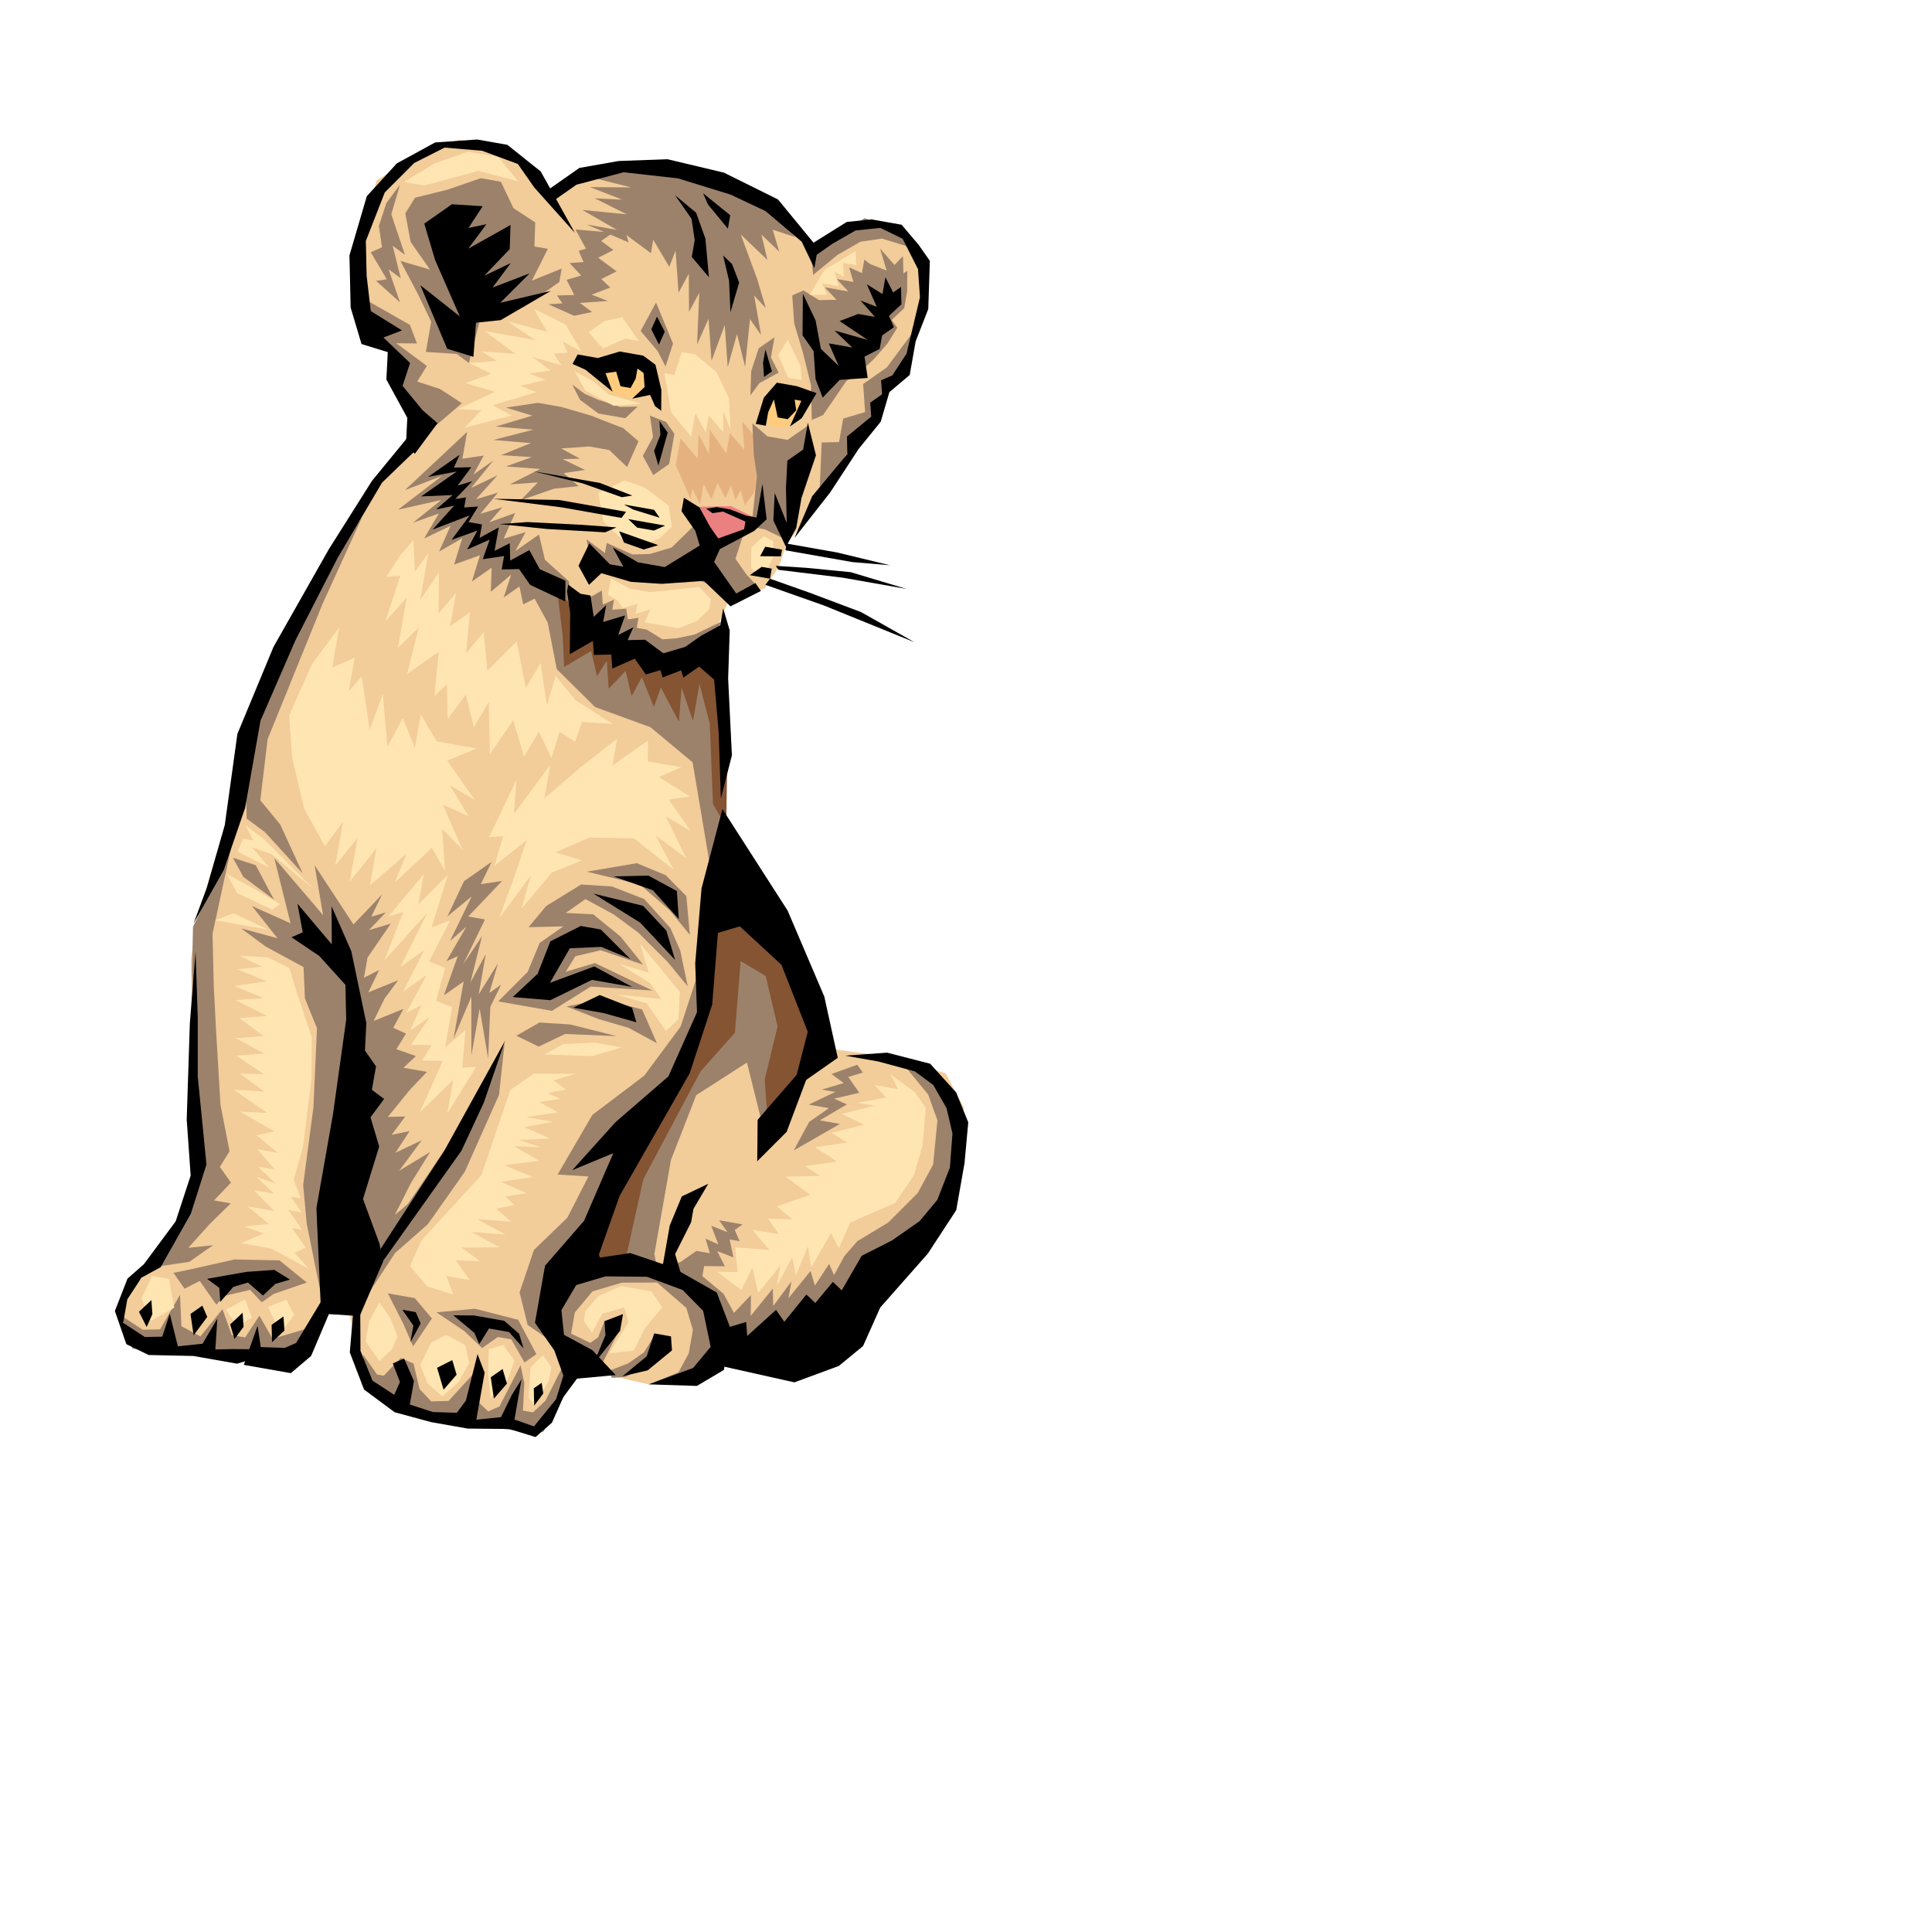
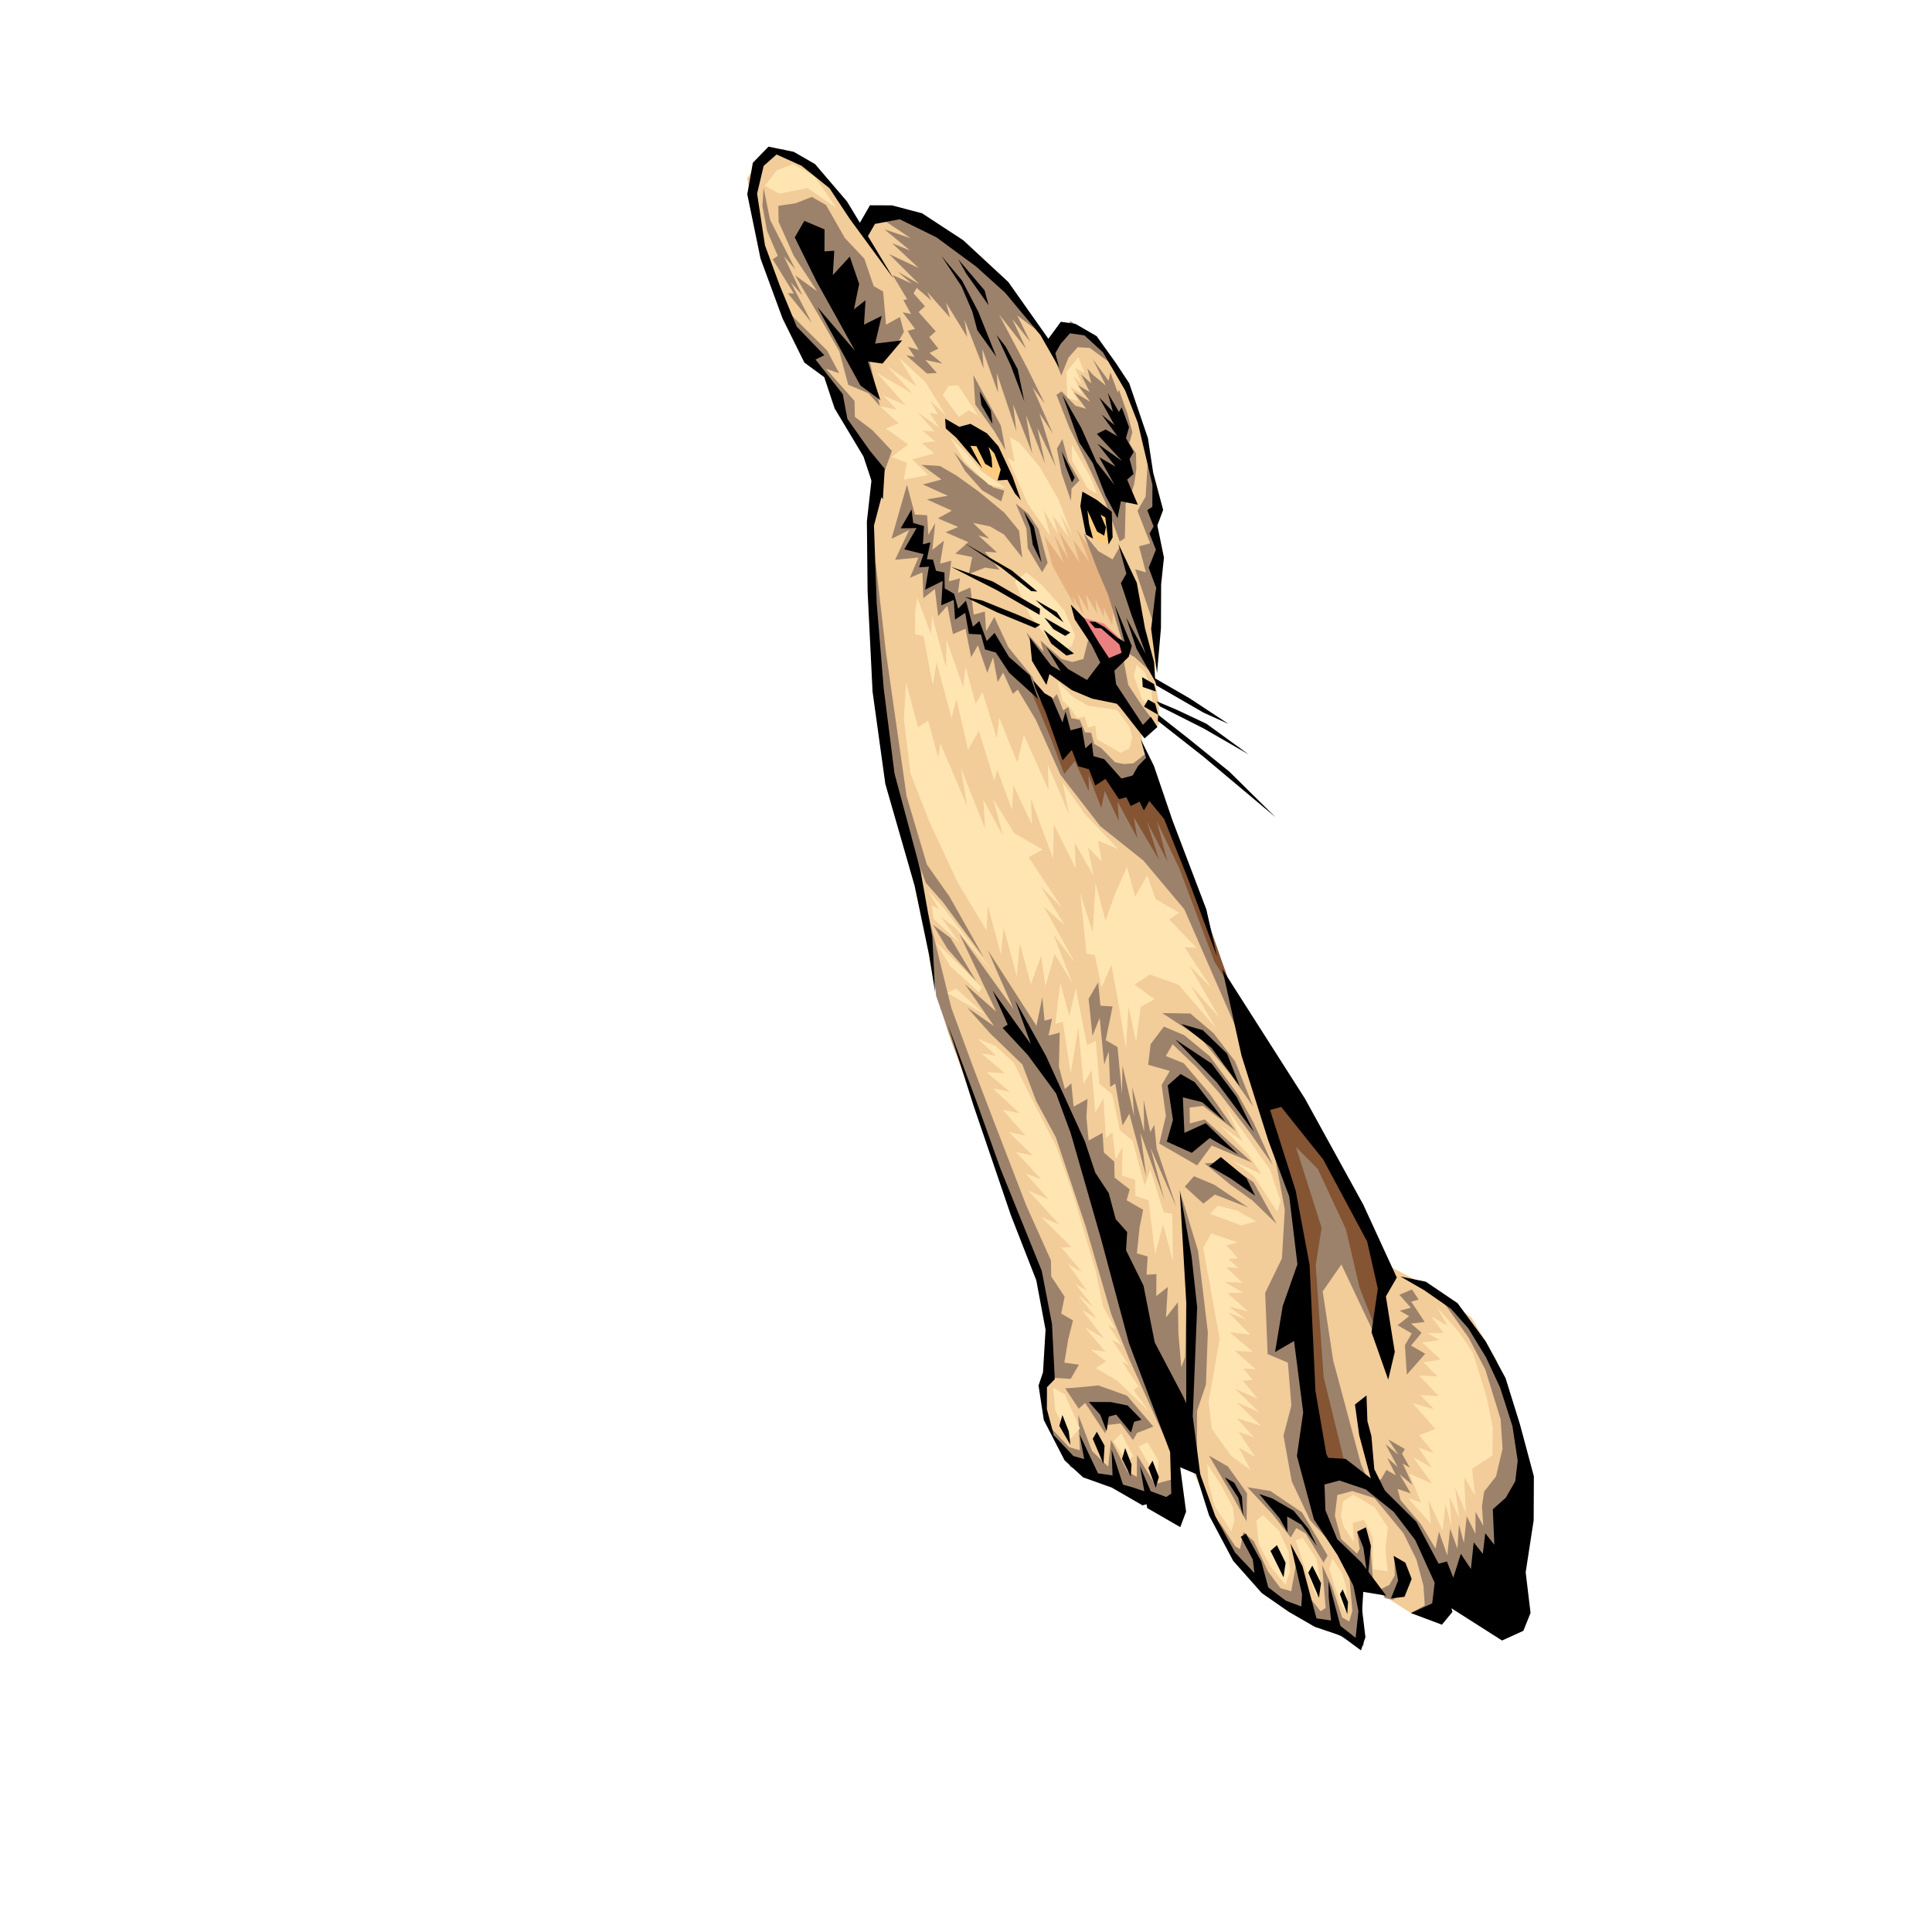
<svg xmlns="http://www.w3.org/2000/svg" width="15cm" height="15cm">
-   <g transform="rotate(10) scale (1) translate (100,10)">
+   <g transform="scale(2) translate (100,10) rotate(30 )  scale(0.4) skewX(45)">
    <polygon fill="#f2cc99" points=" 69,18 82,8 99,3 118,5 135,12 149,21 156,13 165,9 177,13 183,28 180,50 164,91 155,107 154,114 151,121 141,127 139,136 155,206 157,251 126,342 133,357 128,376 83,376 75,368 67,350 61,350 53,369 4,369 2,361 5,354 12,342 16,321 4,257 4,244 7,218 9,179 26,127 43,93 32,77 30,70 24,67 16,49 17,35 18,23 30,12 40,7 53,7 62,12" />
    <polygon fill="#e5b27f" points=" 142,79 136,74 138,82 133,78 133,84 127,78 128,85 124,80 125,87 119,82 119,90 125,99 125,96 128,100 128,94 131,98 132,93 135,97 136,93 138,97 139,94 141,98 143,94 144,85" />
    <polygon fill="#eb8080" points=" 127,101 132,100 137,99 144,101 143,105 135,110" />
    <polygon fill="#f2cc99" points=" 178,229 157,248 139,296 126,349 137,356 158,357 183,342 212,332 235,288 235,261 228,252 212,250 188,251" />
    <g fill="#9c826b">
      <polygon points=" 56,229 48,241 48,250 57,281 63,325 71,338 81,315 76,321 79,311 83,301 75,308 80,298 73,303 76,296 71,298 74,292 69,293 74,284 78,278 71,278 74,274 68,273 70,268 66,267 68,261 60,266 62,259 65,253 57,258 59,251 55,254 55,248 60,237 54,240 58,234 54,236" />
      <polygon points=" 74,363 79,368 81,368 85,362 89,363 92,370 96,373 101,372 108,361 110,371 113,373 116,371 120,358 122,363 123,371 126,371 129,367 132,357 135,361 130,376 127,377 94,378 84,376 76,371" />
      <polygon points=" 212,250 219,251 228,258 236,270 235,287 225,304 205,332 177,343 171,352 158,357 166,352 168,346 168,339 165,333 155,327 155,323 161,320 165,316 169,316 167,312 171,313 168,308 173,309 170,306 177,306 175,308 177,311 174,311 176,316 171,315 174,319 168,320 168,323 175,327 179,332 183,326 184,332 189,323 190,328 194,320 194,325 199,316 201,320 204,313 206,316 208,310 211,305 219,298 226,288 229,279 228,266 224,259 217,253" />
      <polygon points=" 151,205 151,238 149,252 141,268 128,282 121,301 130,300 126,313 118,324 116,337 120,346 133,352 133,340 137,333 145,329 156,327 153,319 153,291 157,271 170,259 178,277 193,250 174,216" />
      <polygon points=" 78,127 90,142 95,155 108,164 125,167 139,175 150,206 152,191 141,140 121,148 100,136" />
      <polygon points=" 21,58 35,63 38,68 32,69 42,74 40,79 47,80 54,83 45,94 34,81 32,73 24,66" />
      <polygon points=" 71,34 67,34 66,27 59,24 54,17 48,17 39,22 30,26 28,31 31,39 38,46 29,45 36,54 41,61 41,70 50,69 54,71 55,58 67,52 76,43 76,39 68,44" />
      <polygon points=" 139,74 141,83 143,89 144,104 148,104 155,106 154,86 157,77 155,72 150,77 144,77" />
      <polygon points=" 105,44 102,53 108,58 111,62 112,55" />
      <polygon points=" 141,48 141,54 144,58 139,62 137,66 136,59 137,52" />
      <polygon points=" 98,135 104,130 105,134 108,132 108,135 112,134 113,137 116,136 116,139 119,139 124,141 128,140 133,138 140,133 139,140 126,146 104,144" />
      <polygon points=" 97,116 103,119 103,116 111,118 116,117 122,114 127,107 135,111 142,107 141,114 145,118 149,121 145,125 140,124 127,121 113,125 100,124" />
      <polygon points=" 147,33 152,35 157,34 153,31 160,31 156,28 161,28 159,24 163,25 163,21 165,22 170,23 167,17 172,21 174,18 175,23 176,22 177,28 177,33 174,37 176,39 174,44 171,49 168,53 164,57 159,68 156,70 154,60 150,51 146,43 144,35" />
      <polygon points=" 85,72 89,74 93,75 100,76 105,75 102,79 94,79 88,76" />
      <polygon points=" 86,214 79,221 76,232 82,225 78,239 82,234 78,245 81,243 79,255 84,250 84,267 87,254 90,271 90,257 95,271 93,256 95,249 92,252 93,243 89,253 89,241 86,250 87,236 83,245 87,231 82,231 90,219 84,221" />
    </g>
    <g fill="#ffcc7f">
      <polygon points=" 93,68 96,72 100,73 106,72 108,66 105,63 100,62" />
      <polygon points=" 144,64 142,68 142,73 146,74 150,73 154,64 149,62" />
    </g>
    <g fill="#9c826b">
      <polygon points=" 57,91 42,111 52,105 41,117 53,112 46,120 53,116 50,124 57,119 55,127 61,122 60,130 67,126 66,134 71,129 72,136 77,130 76,137 80,133 82,138 86,135 96,135 94,129 86,124 83,117 77,123 79,117 73,120 75,112 68,116 71,111 65,114 69,107 63,110 68,102 61,107 66,98 61,103 63,97 57,99" />
      <polygon points=" 83,79 76,79 67,82 75,83 65,88 76,87 65,92 76,91 68,96 77,95 70,99 80,98 72,104 80,102 76,108 85,103 92,101 87,98 93,96 86,94 91,93 85,91 93,89 99,89 105,93 107,85 102,82 92,80" />
      <polygon points=" 109,77 111,83 109,89 113,94 117,90 117,81 114,78" />
      <polygon points=" 122,128 127,126 134,127 136,129 134,130 130,128 124,129" />
      <polygon points=" 78,27 82,32 80,33 82,36 78,37 82,40 78,42 81,46 76,47 78,49 74,50 82,52 87,50 83,48 91,46 86,45 91,42 88,40 92,37 86,34 90,31 86,29 89,26" />
      <polygon points=" 82,17 92,20 79,21 90,25 81,25 94,28 93,26 101,30 101,26 107,33 108,28 111,40 113,34 115,45 117,39 119,54 121,46 124,58 126,47 129,59 130,49 134,58 133,44 137,48 133,37 137,40 133,32 126,20 135,26 132,19 138,23 135,17 142,18 132,11 116,6 94,6 78,11 92,12 80,14 90,16" />
      <polygon points=" 142,234 132,227 124,223 115,220 110,225 118,224 127,229 135,236 122,234 115,237 113,242 121,238 139,243 121,245 111,254 95,254 102,244 104,235 110,229 100,231 104,224 113,216 122,215 132,217 141,224 145,230 149,240" />
      <polygon points=" 115,252 125,248 137,249 143,258 134,255 125,254" />
      <polygon points=" 114,212 130,213 140,219 147,225 144,214 137,209 128,207" />
      <polygon points=" 102,263 108,258 117,257 131,258 116,260 109,265" />
      <polygon points=" 51,241 35,224 40,238 23,224 31,242 19,239 28,247 17,246 25,250 37,254 39,263 44,271 47,294 48,317 51,328 60,351 60,323 53,262 47,246" />
      <polygon points=" 2,364 9,367 14,366 18,355 20,364 26,366 31,357 35,364 39,364 42,357 47,363 53,360 59,357 54,369 7,373" />
      <polygon points=" 7,349 19,345 25,339 18,341 23,333 28,326 23,326 27,320 23,316 25,311 20,298 15,277 12,264 9,249 10,223 3,248 5,261 15,307 17,326 11,343" />
      <polygon points=" 11,226 15,231 25,236 18,227" />
      <polygon points=" 13,214 19,217 32,227 23,214 16,208 15,190 24,148 31,121 24,137 14,170 8,189" />
      <polygon points=" 202,254 195,258 199,260 193,263 197,263 190,268 196,268 191,273 188,282 200,272 194,272 201,266 197,265 204,262 200,258 204,256" />
    </g>
    <g fill="#845433">
      <polygon points=" 151,213 165,212 179,225 189,246 187,262 179,275 176,263 177,247 171,233 163,230 165,251 157,264 146,298 145,321 133,326 143,285 154,260 153,240" />
      <polygon points=" 91,132 95,145 97,154 104,148 107,155 109,150 111,158 115,152 118,159 120,153 125,161 126,155 133,164 132,154 137,163 137,152 142,163 147,186 152,192 148,167 141,143 124,145 105,143" />
    </g>
    <g fill="#9c826b">
      <polygon points=" 31,57 23,52 26,51 20,44 23,42 21,36 22,29 25,23 24,32 30,43 26,41 30,50 26,48" />
      <polygon points=" 147,21 149,28 155,21 161,16 167,14 175,15 173,11 161,9" />
      <polygon points=" 181,39 175,51 169,57 171,65 165,68 165,75 160,76 162,91 171,71 180,51" />
      <polygon points=" 132,346 139,348 141,346 142,341 147,342 143,355 133,350" />
      <polygon points=" 146,355 151,352 155,348 157,343 160,349 151,356 147,357" />
      <polygon points=" 99,266 100,281 94,305 86,322 78,332 72,346 73,331 91,291" />
      <polygon points=" 20,347 32,342 45,340 54,345 45,350 42,353 38,350 31,353 29,356 23,350 19,353 15,349" />
      <polygon points=" 78,344 86,344 92,349 88,358 84,352" />
      <polygon points=" 93,347 104,344 117,345 124,354 121,357 116,351 112,351 108,355 102,351" />
    </g>
    <g fill="#000000">
      <polygon points=" 105,12 111,18 113,24 113,29 119,34 116,23 112,16" />
      <polygon points=" 122,27 125,34 127,43 128,34 125,29" />
      <polygon points=" 115,13 122,19 122,15 113,10" />
    </g>
    <g fill="#ffe5b2">
      <polygon points=" 116,172 107,182 98,193 98,183 90,199 89,189 84,207 88,206 87,215 95,206 93,219 91,230 98,216 97,226 104,214 112,209 104,208 113,202 126,200 139,207 132,198 142,203 134,192 142,195 134,187 140,185 130,181 136,177 126,177 125,171 116,180" />
      <polygon points=" 74,220 67,230 67,221 59,235 63,233 60,248 70,232 65,249 71,243 67,256 73,250 69,262 73,259 71,267 76,262 72,271 78,270 76,275 82,274 78,290 86,279 86,289 92,274 88,275 87,264 82,270 82,258 77,257 78,247 73,246 77,233 72,236" />
      <polygon points=" 133,230 147,242 148,250 145,254 138,247 129,246 142,245 138,241 128,237 137,238" />
      <polygon points=" 133,261 125,261 116,263 111,267 125,265" />
      <polygon points=" 121,271 109,273 103,279 99,305 92,316 85,327 83,335 89,340 97,341 94,336 101,336 96,331 103,330 97,327 108,325 99,322 109,321 100,318 110,317 105,314 110,312 107,310 113,308 105,306 114,303 105,301 115,298 107,295 115,294 108,293 117,291 109,289 117,286 109,286 118,283 112,281 118,279 114,278 119,276 115,274" />
      <polygon points=" 79,364 74,359 74,353 76,347 80,351 83,356 82,360" />
      <polygon points=" 91,363 93,356 97,353 103,355 105,360 103,366 99,371 94,368" />
      <polygon points=" 110,355 114,353 118,357 117,363 113,369 111,362" />
      <polygon points=" 126,354 123,358 124,367 126,369 129,361 129,357" />
      <polygon points=" 30,154 24,166 20,182 23,194 29,208 37,218 41,210 41,223 46,214 46,227 52,216 52,227 61,216 59,225 68,213 73,219 70,207 77,212 69,200 77,202 70,194 78,197 68,187 76,182 64,182 58,175 58,185 53,177 50,186 46,171 44,182 39,167 36,172 36,162 30,166" />
      <polygon points=" 44,130 41,137 45,136 43,150 48,142 48,157 53,150 52,164 60,156 61,169 64,165 66,175 70,167 74,176 77,168 80,183 85,172 90,182 93,174 98,181 99,173 104,175 105,169 114,168 102,163 95,157 94,166 90,154 87,162 82,149 75,159 72,148 68,155 67,143 62,148 62,138 58,145 56,133 52,142 52,128 49,134 47,125" />
      <polygon points=" 13,216 19,219 36,231 22,223 16,222 22,227 12,224 13,220 16,220" />
      <polygon points=" 10,231 14,236 25,239 27,237 19,234" />
      <polygon points=" 9,245 14,242 25,245 13,245" />
      <polygon points=" 33,255 26,253 18,254 25,256 18,258 27,260 18,263 27,265 19,267 29,270 21,272 29,276 21,278 30,281 22,283 31,287 24,288 32,292 23,293 34,298 26,299 37,303 32,305 39,309 33,309 39,314 34,314 40,318 34,317 40,321 34,321 41,326 33,326 40,330 33,332 39,333 33,337 42,337 54,341 49,337 52,335 47,330 50,330 45,325 49,325 45,321 48,321 45,316 46,306 45,286 43,274 36,261" />
      <polygon points=" 7,358 9,351 14,351 17,359 11,364" />
      <polygon points=" 44,354 49,351 52,355 49,361" />
      <polygon points=" 32,357 37,353 40,358 36,361" />
      <polygon points=" 139,334 145,330 154,330 158,334 154,341 152,348 145,350 149,340 147,336 141,339 139,345 136,342 136,339" />
      <polygon points=" 208,259 215,259 212,255 220,259 224,263 225,274 224,283 220,292 208,300 206,308 203,304 199,315 197,309 195,318 193,313 190,322 190,316 185,325 182,318 180,325 172,321 178,320 176,313 186,312 180,307 188,307 184,303 191,302 186,299 195,294 187,290 197,288 192,286 201,283 194,280 203,277 198,275 207,271 200,269 209,265 204,265 212,262" />
      <polygon points=" 106,126 106,131 109,132 111,134 115,132 115,135 119,133 118,137 123,137 128,137 133,134 136,130 136,127 132,124 118,128 112,128 106,126 106,126 106,126" />
      <polygon points=" 107,114 101,110 98,102 105,97 111,98 119,102 121,108 118,112 113,115" />
      <polygon points=" 148,106 145,110 146,116 150,118 152,111 151,107" />
      <polygon points=" 80,55 70,52 75,58 63,57 72,61 57,61 67,66 57,67 62,69 54,71 61,73 54,77 63,78 53,85 60,84 56,90 69,84 63,82 75,76 70,75 77,72 72,71 78,69 72,66 81,67 78,64 82,63 80,60 86,62" />
      <polygon points=" 87,56 91,52 96,50 102,56 98,56 92,60" />
      <polygon points=" 85,68 89,73 98,76 106,74 96,73 91,70" />
      <polygon points=" 115,57 114,64 111,64 115,75 122,81 122,74 126,79 126,74 131,78 130,72 133,77 131,68 126,61 119,57" />
      <polygon points=" 145,48 143,53 147,59 151,59 150,55" />
      <polygon points=" 26,22 34,15 43,10 52,10 59,16 47,15 32,22" />
      <polygon points=" 160,19 152,26 149,34 154,33 152,30 157,30 155,26 158,27 157,23 161,23" />
    </g>
    <g fill="#000000">
      <polygon points=" 98,117 105,122 109,122 105,117 113,120 121,120 130,112 128,108 123,103 123,99 128,101 132,106 135,109 142,105 142,101 145,101 145,91 148,101 145,105 136,112 135,116 143,124 148,120 150,122 142,128 133,122 121,125 112,126 103,125 100,129 96,124" />
      <polygon points=" 146,118 152,118 152,115 149,115" />
      <polygon points=" 148,112 154,111 154,109 149,109" />
      <polygon points=" 106,112 108,115 114,116 118,114" />
      <polygon points=" 108,108 111,110 116,110 119,108" />
      <polygon points=" 106,104 109,105 117,106 115,104" />
      <polygon points=" 50,25 41,26 34,33 39,43 49,58 36,51 47,68 55,69 54,59 61,57 74,46 60,52 67,42 57,48 61,40 54,45 60,36 59,29 48,38 52,30 47,32" />
      <polygon points=" 147,34 152,41 155,49 161,53 157,47 164,47 158,43 168,44 159,40 164,37 169,37 164,33 169,34 165,28 170,30 170,25 173,29 175,27 176,32 173,36 175,39 172,42 172,46 168,49 170,55 162,57 158,63 155,58 153,50 149,46" />
      <polygon points=" 155,71 159,80 157,93 157,102 155,108 150,101 149,93 154,101 152,91 151,83 155,79" />
      <polygon points=" 112,78 115,81 114,91 112,87 113,82" />
      <polygon points=" 78,28 64,17 58,11 47,9 36,10 28,16 21,26 18,41 20,51 23,61 33,65 28,68 37,74 36,81 43,87 48,90 43,100 40,98 39,90 31,80 30,72 22,71 17,61 14,46 16,28 23,17 33,9 45,6 54,6 65,12" />
      <polygon points=" 67,18 76,9 87,5 101,2 118,3 135,8 149,20 149,26 144,19 132,12 121,9 105,7 89,8 76,14 70,20" />
      <polygon points=" 56,98 48,106 56,103 47,112 56,110 52,115 57,113 52,121 62,115 58,123 65,119 63,125 69,121 68,127 74,125 74,129 79,128 83,132 94,135 93,129 85,127 81,122 76,126 75,121 71,124 71,117 66,121 66,117 62,117 64,112 60,113 60,110 57,111 61,105 57,107 60,101 55,102" />
      <polygon points=" 101,132 103,138 106,134 106,139 112,136 111,142 115,139 114,143 119,142 125,145 131,142 135,138 140,134 140,129 143,135 145,149 150,171 149,184 145,165 141,150 136,147 132,151 131,149 126,152 125,150 121,152 117,148 111,152 110,148 105,149 104,145 98,150 96,138 94,132 94,130 98,132" />
      <polygon points=" 41,94 32,110 23,132 12,163 6,190 7,217 5,236 3,247 9,230 12,211 12,185 18,160 26,134 35,110 43,99" />
      <polygon points=" 32,246 41,250 50,257 52,267 53,295 53,323 59,350 54,363 51,365 44,366 42,360 40,372 54,372 59,366 62,353 71,352 75,335 73,330 66,318 68,302 64,294 67,288 63,286 63,279 59,275 58,267 56,262 50,247 42,235 44,246 32,236 35,244" />
      <polygon points=" 134,324 146,320 159,322 173,327 179,337 179,349 172,355 158,357 170,350 174,343 170,333 163,328 152,326 134,329" />
      <polygon points=" 173,339 183,334 184,338 191,329 194,332 199,323 202,325 206,318 209,320 213,309 221,303 228,296 232,289 234,279 233,269 230,262 225,256 219,253 208,252 198,252 210,249 223,250 232,257 237,265 238,277 238,291 232,305 221,323 218,335 212,342 200,349 178,348" />
      <polygon points=" 165,296 158,301 156,310 156,323 162,324 159,318 162,308 162,304" />
      <polygon points=" 99,252 105,244 107,234 115,228 121,228 131,235 122,233 113,235 109,246 121,239 133,243 121,243 110,251" />
      <polygon points=" 117,252 124,247 134,249 136,253 126,252" />
      <polygon points=" 117,218 132,224 144,233 140,225 132,219 117,218 117,218 117,218" />
      <polygon points=" 122,212 134,214 143,221 141,213 132,210" />
      <polygon points=" 69,352 70,363 76,373 86,378 97,379 108,379 120,377 128,378 132,373 135,361 133,358 132,366 127,375 121,374 121,362 119,367 117,374 110,376 110,362 107,357 106,371 104,375 97,376 90,375 90,368 86,362 83,364 86,369 85,373 78,370 73,362 71,351" />
      <polygon points=" 100,360 96,363 99,369 102,364" />
      <polygon points=" 115,360 112,363 114,369 117,364" />
      <polygon points=" 127,362 125,364 126,369 128,365" />
      <polygon points=" 5,255 7,276 11,304 15,320 13,334 6,348 2,353 0,363 5,372 12,374 25,372 38,372 44,369 42,367 36,368 31,369 30,360 27,368 20,370 16,361 15,368 10,369 3,366 3,359 6,352 11,348 17,331 19,316 12,291 9,274" />
      <polygon points=" 10,358 7,362 10,366 11,362" />
      <polygon points=" 25,357 22,360 24,366 27,360" />
      <polygon points=" 37,357 34,361 36,365 38,361" />
      <polygon points=" 49,356 46,359 47,364 50,360" />
      <polygon points=" 130,101 132,102 135,101 139,102 143,103 142,101 137,100 133,100" />
      <polygon points=" 106,48 105,52 108,56 109,52" />
      <polygon points=" 139,52 139,56 140,60 142,58 141,56" />
      <polygon points=" 25,349 29,351 30,355 33,350 37,348 42,351 45,347 49,345 44,343 36,345" />
      <polygon points=" 98,347 105,351 107,354 109,349 115,349 120,353 118,349 113,346 104,346" />
      <polygon points=" 83,348 87,352 87,357 89,351 87,348" />
      <polygon points=" 155,107 163,107 170,107 186,108 175,109 155,109" />
      <polygon points=" 153,114 162,113 175,112 192,114 173,114 154,115" />
      <polygon points=" 152,118 164,120 180,123 197,129 169,123 151,120" />
      <polygon points=" 68,109 87,106 107,106 106,108 88,108" />
      <polygon points=" 105,111 95,112 79,114 71,116 85,115 102,113" />
      <polygon points=" 108,101 98,99 87,99 78,99 93,100 105,102" />
      <polygon points=" 85,63 91,63 97,60 104,60 108,62 111,69 112,75 110,74 108,71 103,73 106,69 105,65 103,64 103,67 102,70 99,70 97,66 94,67 97,72 88,67 84,66" />
      <polygon points=" 140,74 141,66 144,61 150,61 156,62 153,70 150,73 152,65 150,65 151,68 149,71 146,71 144,66 143,70 143,74" />
      <polygon points=" 146,20 156,11 163,9 172,9 178,14 182,18 184,32 182,42 182,52 177,58 176,67 171,76 165,90 157,105 160,92 164,85 168,78 167,73 173,66 172,62 175,59 174,55 177,53 180,46 181,29 179,21 173,13 166,11 159,13 153,18 148,23" />
      <polygon points=" 150,187 148,211 150,233 153,247 148,267 135,283 125,299 136,292 131,313 122,328 122,345 129,352 133,359 133,367 137,359 148,356 140,350 131,347 129,340 132,332 140,328 137,322 140,304 154,265 157,244 155,223 161,220 175,229 186,247 185,260 176,275 178,287 185,277 188,261 196,253 189,236 174,213" />
      <polygon points=" 147,338 142,341 143,345 141,354 147,343" />
      <polygon points=" 157,342 156,349 150,356 157,353 163,346 162,342" />
      <polygon points=" 99,265 96,284 92,299 73,339 73,333 87,300" />
    </g>
  </g>
</svg>
